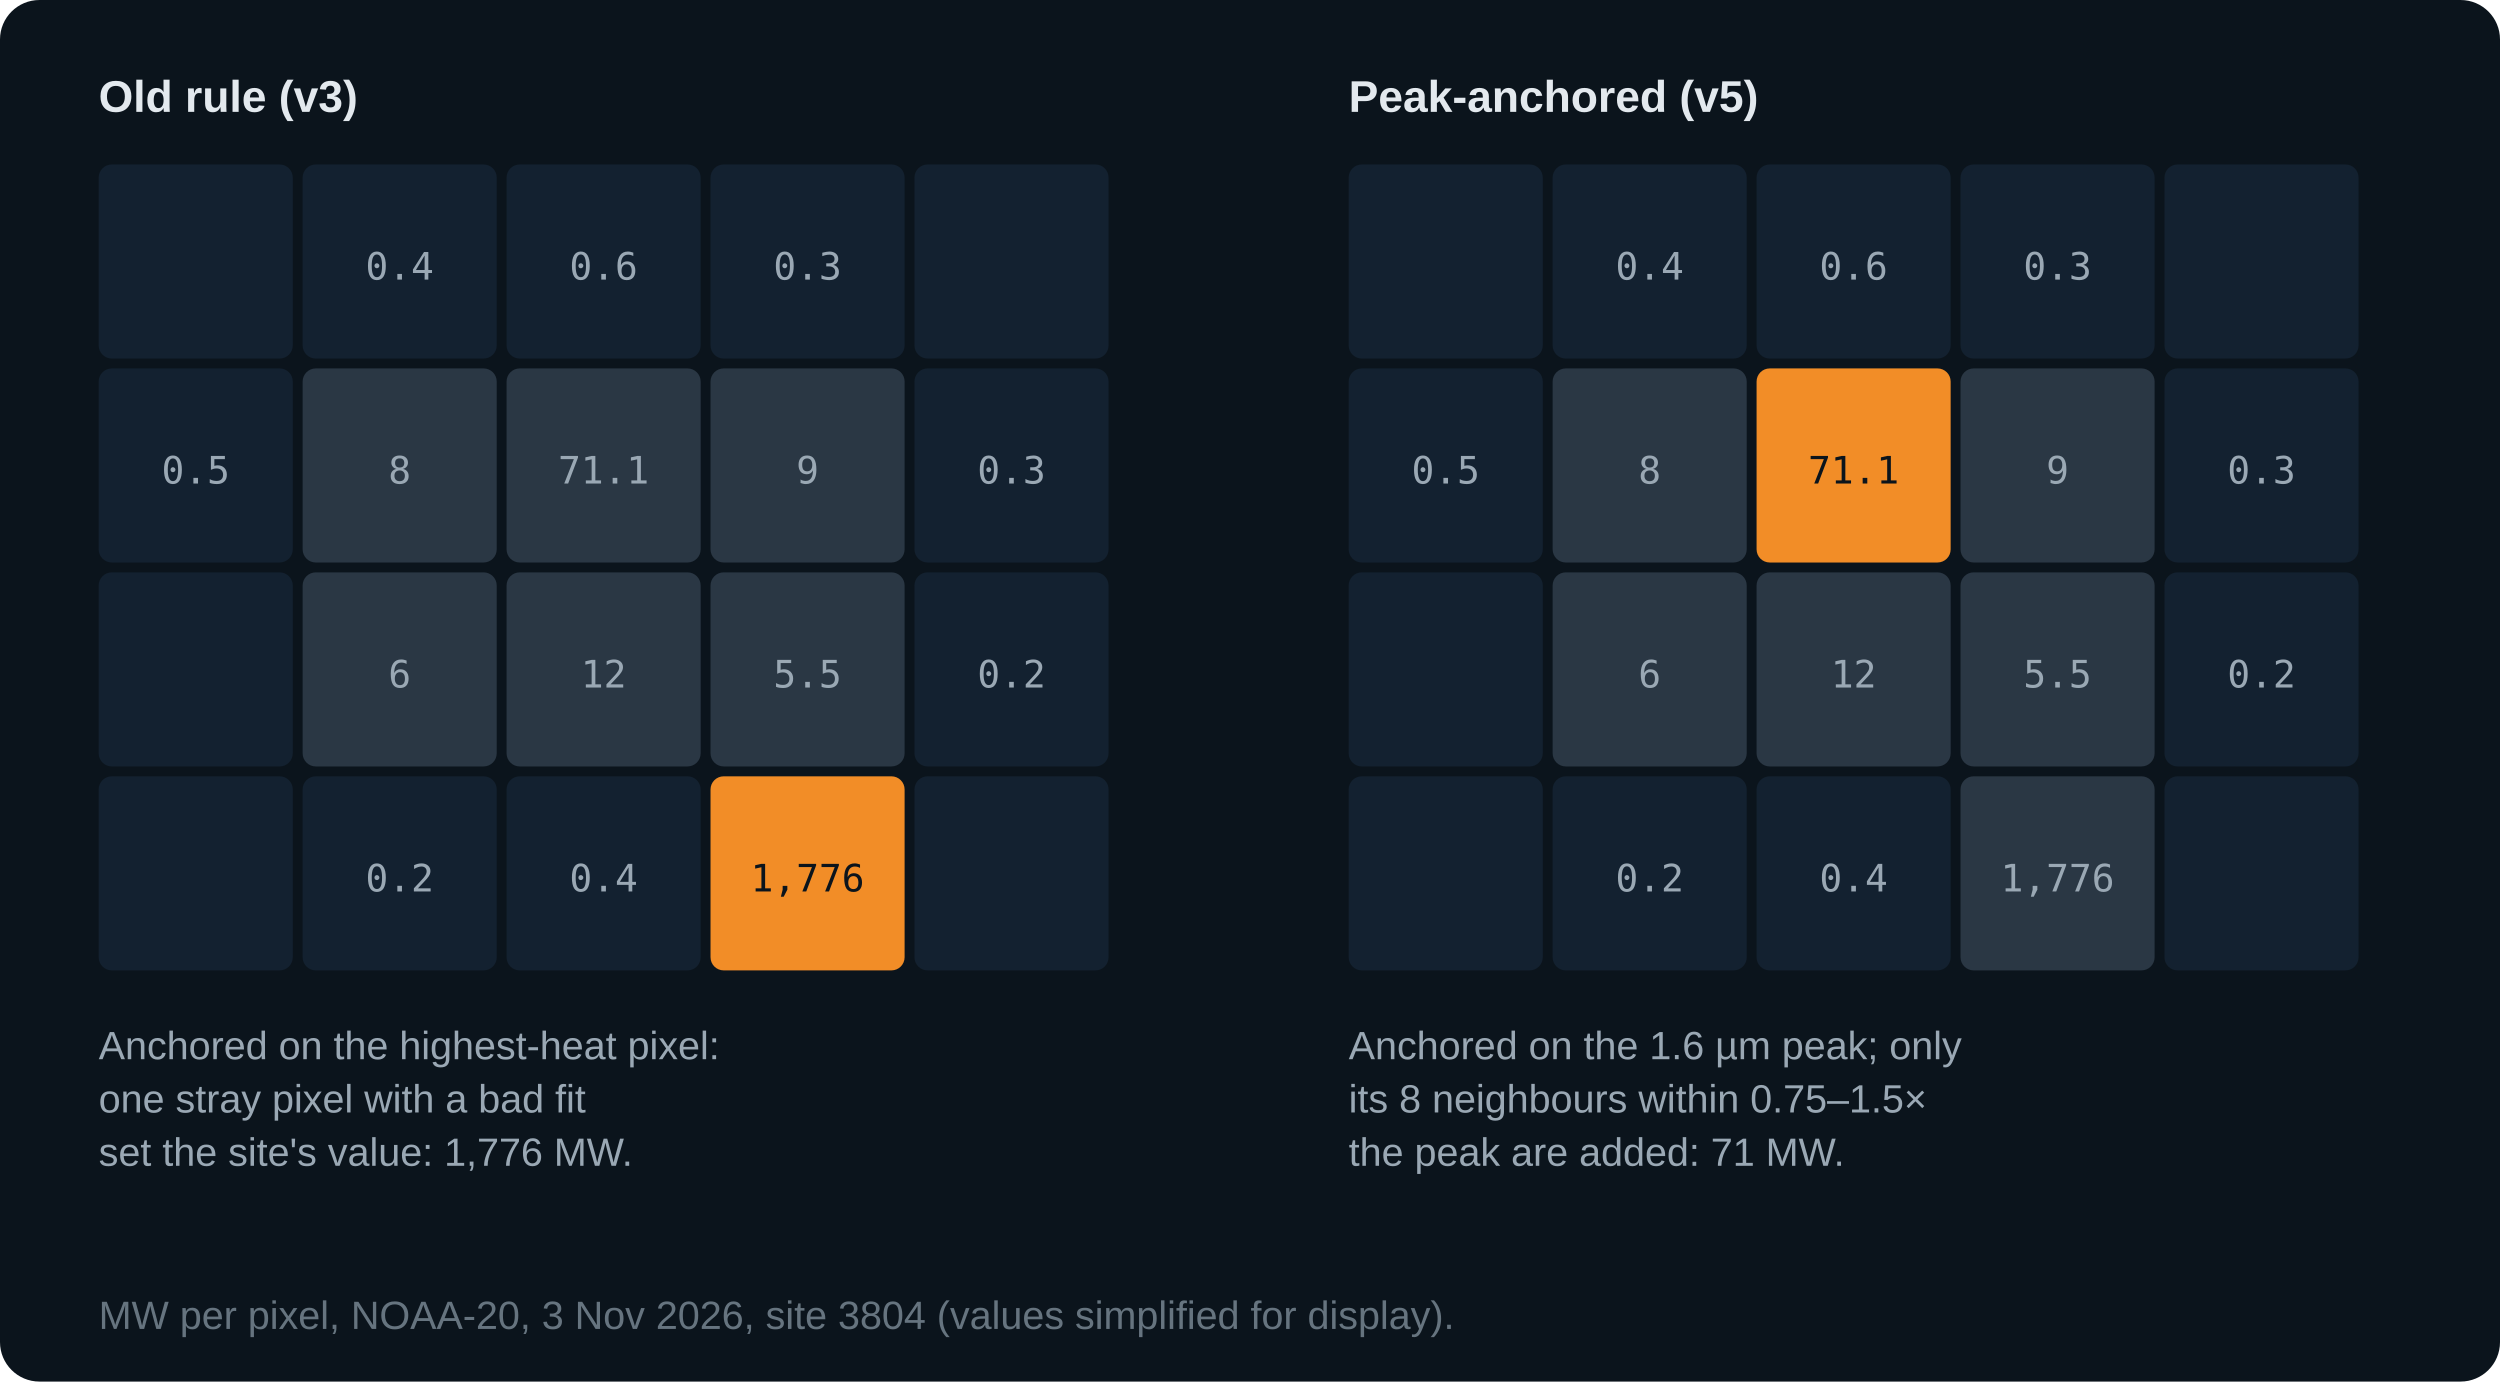
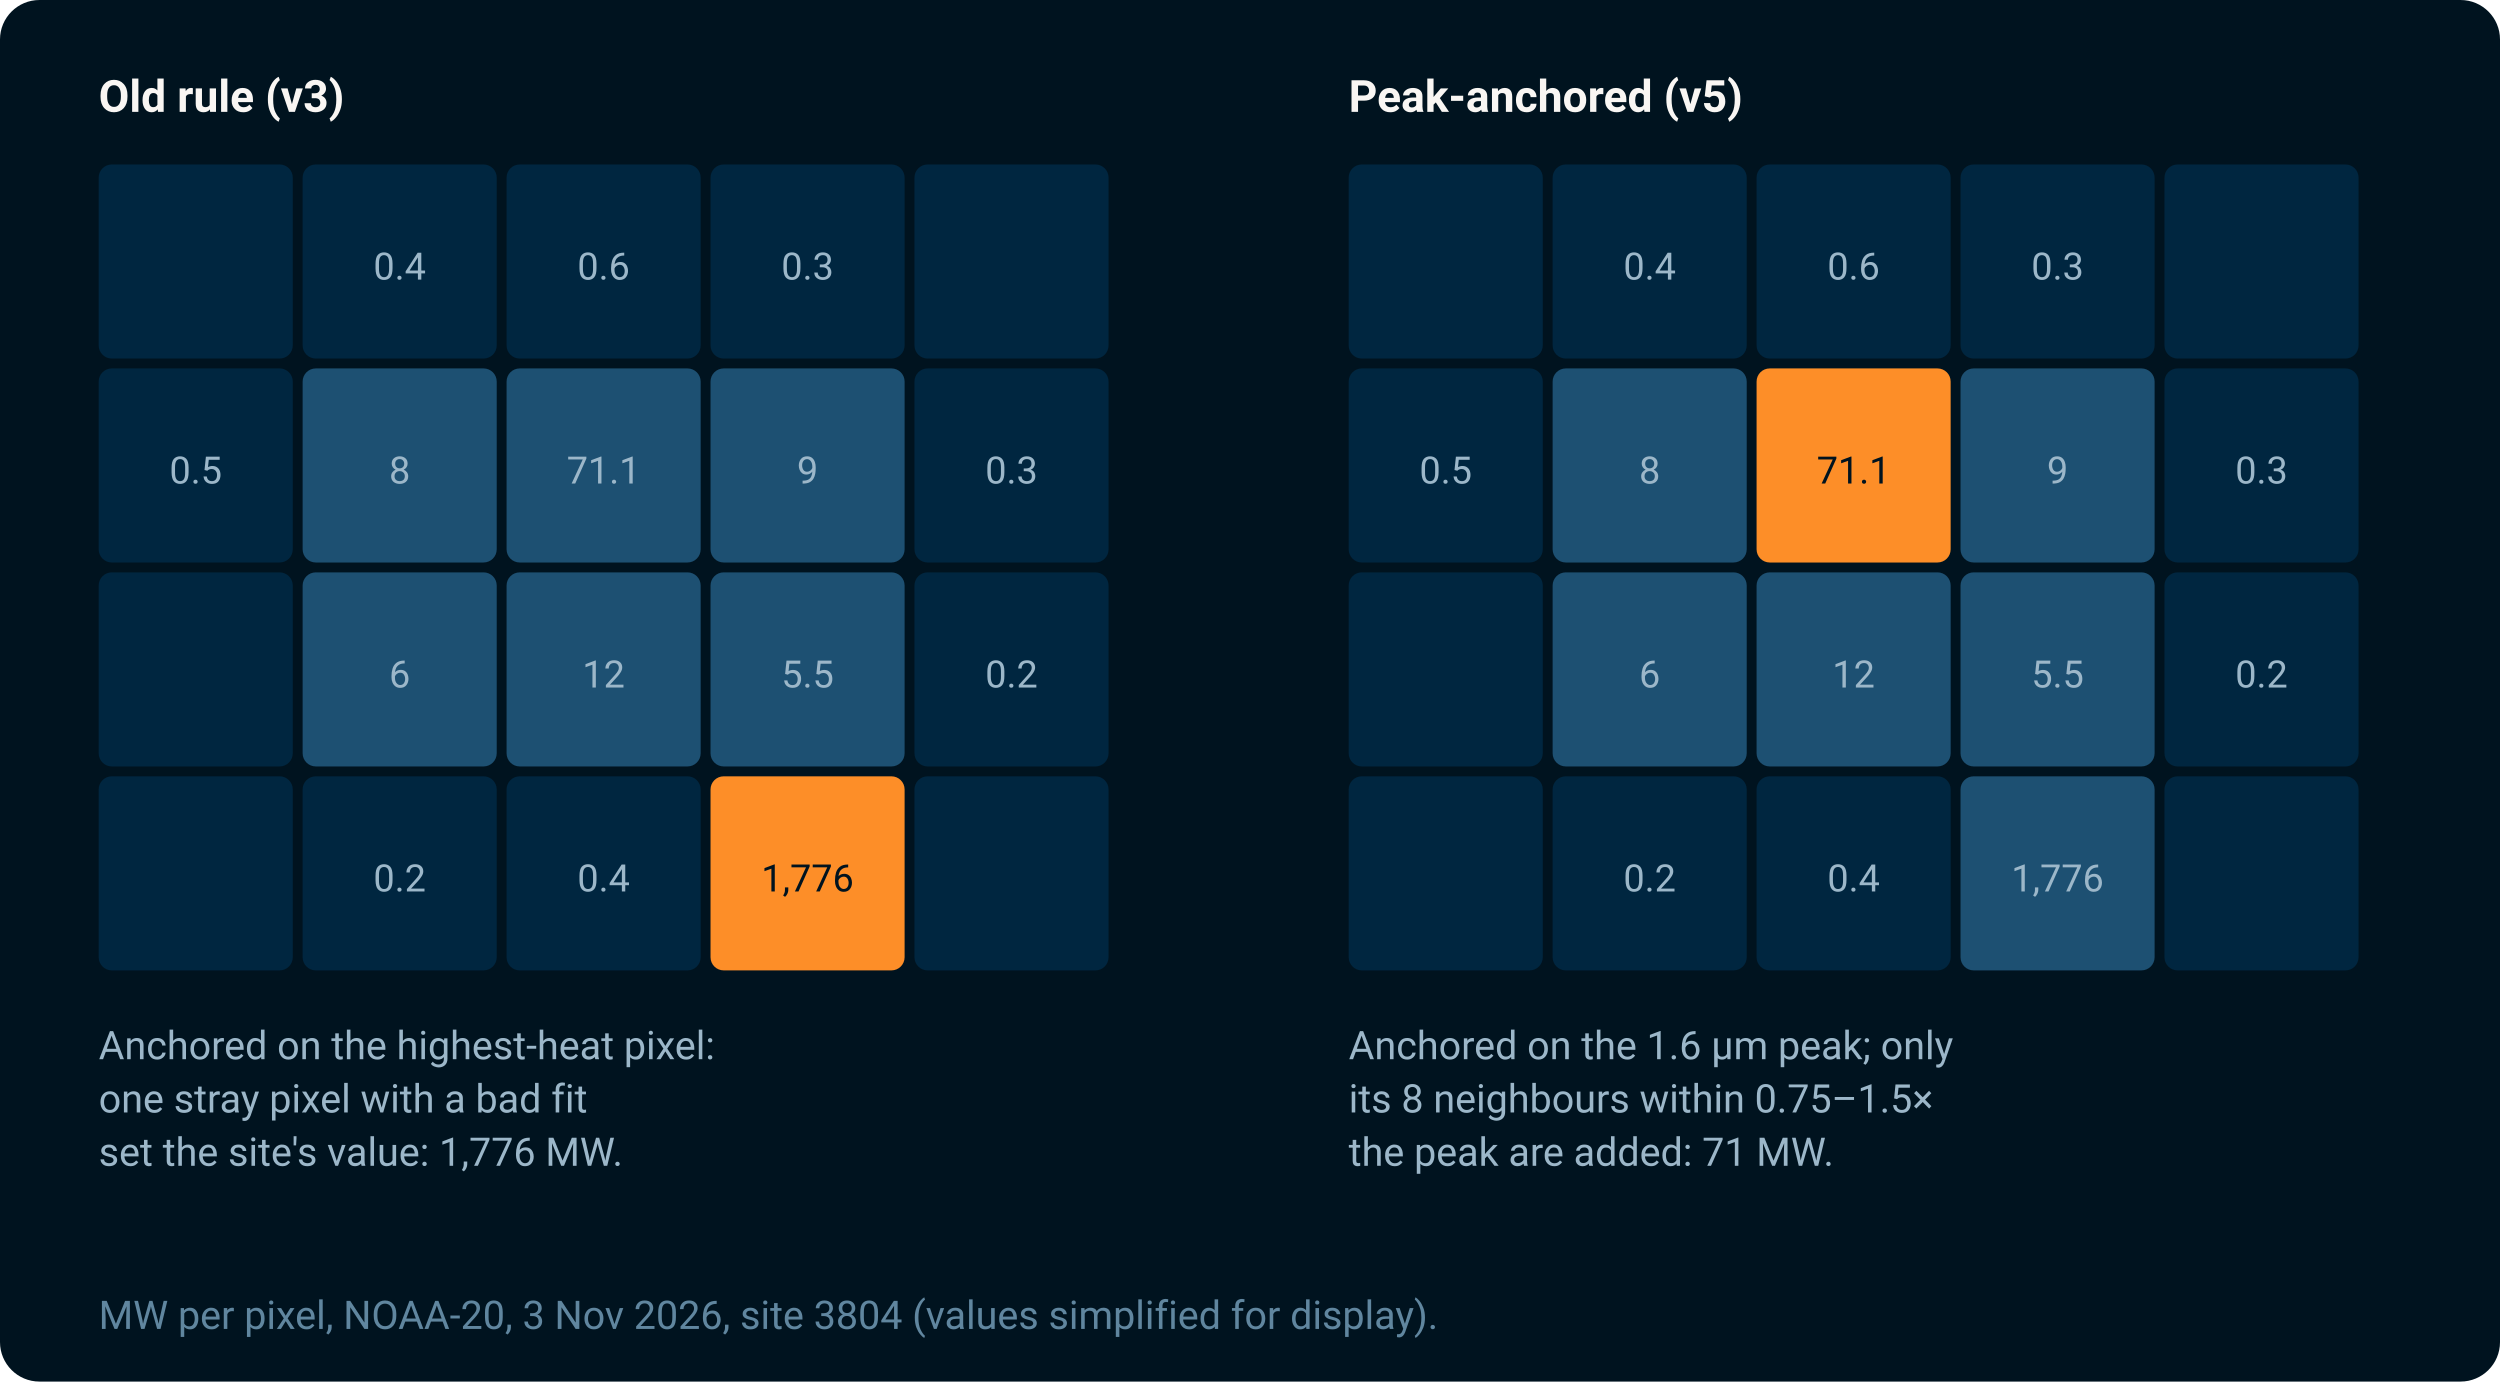
<svg xmlns="http://www.w3.org/2000/svg" viewBox="0 0 760 420" width="760" height="420" role="img" aria-label="Which pixels add up to a flare's radiant heat">
-   <rect width="760" height="420" rx="12" fill="#0b141c" />
-   <text x="30.0" y="34.0" fill="#e3e9ee" font-size="13.5" font-family="Archivo, 'Helvetica Neue', Arial, sans-serif" text-anchor="start" font-weight="650">Old rule (v3)</text>
-   <rect x="30.0" y="50.0" width="59.0" height="59.0" fill="#132130" rx="4" />
-   <rect x="92.0" y="50.0" width="59.0" height="59.0" fill="#132130" rx="4" />
-   <text x="121.5" y="85.0" fill="#9aa8b4" font-size="11.5" font-family="'IBM Plex Mono', Menlo, Consolas, monospace" text-anchor="middle" font-weight="400">0.4</text>
-   <rect x="154.0" y="50.0" width="59.0" height="59.0" fill="#132130" rx="4" />
-   <text x="183.5" y="85.0" fill="#9aa8b4" font-size="11.5" font-family="'IBM Plex Mono', Menlo, Consolas, monospace" text-anchor="middle" font-weight="400">0.6</text>
-   <rect x="216.0" y="50.0" width="59.0" height="59.0" fill="#132130" rx="4" />
-   <text x="245.5" y="85.0" fill="#9aa8b4" font-size="11.5" font-family="'IBM Plex Mono', Menlo, Consolas, monospace" text-anchor="middle" font-weight="400">0.3</text>
-   <rect x="278.0" y="50.0" width="59.0" height="59.0" fill="#132130" rx="4" />
-   <rect x="30.0" y="112.0" width="59.0" height="59.0" fill="#132130" rx="4" />
-   <text x="59.5" y="147.0" fill="#9aa8b4" font-size="11.5" font-family="'IBM Plex Mono', Menlo, Consolas, monospace" text-anchor="middle" font-weight="400">0.5</text>
-   <rect x="92.0" y="112.0" width="59.0" height="59.0" fill="#2a3744" rx="4" />
-   <text x="121.5" y="147.0" fill="#9aa8b4" font-size="11.5" font-family="'IBM Plex Mono', Menlo, Consolas, monospace" text-anchor="middle" font-weight="400">8</text>
-   <rect x="154.0" y="112.0" width="59.0" height="59.0" fill="#2a3744" rx="4" />
-   <text x="183.5" y="147.0" fill="#9aa8b4" font-size="11.5" font-family="'IBM Plex Mono', Menlo, Consolas, monospace" text-anchor="middle" font-weight="400">71.1</text>
-   <rect x="216.0" y="112.0" width="59.0" height="59.0" fill="#2a3744" rx="4" />
-   <text x="245.5" y="147.0" fill="#9aa8b4" font-size="11.5" font-family="'IBM Plex Mono', Menlo, Consolas, monospace" text-anchor="middle" font-weight="400">9</text>
-   <rect x="278.0" y="112.0" width="59.0" height="59.0" fill="#132130" rx="4" />
-   <text x="307.5" y="147.0" fill="#9aa8b4" font-size="11.5" font-family="'IBM Plex Mono', Menlo, Consolas, monospace" text-anchor="middle" font-weight="400">0.3</text>
-   <rect x="30.0" y="174.0" width="59.0" height="59.0" fill="#132130" rx="4" />
-   <rect x="92.0" y="174.0" width="59.0" height="59.0" fill="#2a3744" rx="4" />
-   <text x="121.5" y="209.0" fill="#9aa8b4" font-size="11.5" font-family="'IBM Plex Mono', Menlo, Consolas, monospace" text-anchor="middle" font-weight="400">6</text>
-   <rect x="154.0" y="174.0" width="59.0" height="59.0" fill="#2a3744" rx="4" />
-   <text x="183.5" y="209.0" fill="#9aa8b4" font-size="11.5" font-family="'IBM Plex Mono', Menlo, Consolas, monospace" text-anchor="middle" font-weight="400">12</text>
-   <rect x="216.0" y="174.0" width="59.0" height="59.0" fill="#2a3744" rx="4" />
-   <text x="245.5" y="209.0" fill="#9aa8b4" font-size="11.5" font-family="'IBM Plex Mono', Menlo, Consolas, monospace" text-anchor="middle" font-weight="400">5.5</text>
-   <rect x="278.0" y="174.0" width="59.0" height="59.0" fill="#132130" rx="4" />
-   <text x="307.5" y="209.0" fill="#9aa8b4" font-size="11.5" font-family="'IBM Plex Mono', Menlo, Consolas, monospace" text-anchor="middle" font-weight="400">0.2</text>
-   <rect x="30.0" y="236.0" width="59.0" height="59.0" fill="#132130" rx="4" />
-   <rect x="92.0" y="236.0" width="59.0" height="59.0" fill="#132130" rx="4" />
-   <text x="121.5" y="271.0" fill="#9aa8b4" font-size="11.5" font-family="'IBM Plex Mono', Menlo, Consolas, monospace" text-anchor="middle" font-weight="400">0.2</text>
-   <rect x="154.0" y="236.0" width="59.0" height="59.0" fill="#132130" rx="4" />
-   <text x="183.5" y="271.0" fill="#9aa8b4" font-size="11.5" font-family="'IBM Plex Mono', Menlo, Consolas, monospace" text-anchor="middle" font-weight="400">0.4</text>
-   <rect x="216.0" y="236.0" width="59.0" height="59.0" fill="#f28d27" rx="4" />
-   <text x="245.5" y="271.0" fill="#0b141c" font-size="11.5" font-family="'IBM Plex Mono', Menlo, Consolas, monospace" text-anchor="middle" font-weight="400">1,776</text>
-   <rect x="278.0" y="236.0" width="59.0" height="59.0" fill="#132130" rx="4" />
-   <text x="30.0" y="322.0" fill="#9aa8b4" font-size="12" font-family="Archivo, 'Helvetica Neue', Arial, sans-serif" text-anchor="start" font-weight="400">Anchored on the highest-heat pixel:</text>
-   <text x="30.0" y="338.2" fill="#9aa8b4" font-size="12" font-family="Archivo, 'Helvetica Neue', Arial, sans-serif" text-anchor="start" font-weight="400">one stray pixel with a bad fit</text>
-   <text x="30.0" y="354.4" fill="#9aa8b4" font-size="12" font-family="Archivo, 'Helvetica Neue', Arial, sans-serif" text-anchor="start" font-weight="400">set the site's value: 1,776 MW.</text>
-   <text x="410.0" y="34.0" fill="#e3e9ee" font-size="13.5" font-family="Archivo, 'Helvetica Neue', Arial, sans-serif" text-anchor="start" font-weight="650">Peak-anchored (v5)</text>
-   <rect x="410.0" y="50.0" width="59.0" height="59.0" fill="#132130" rx="4" />
-   <rect x="472.0" y="50.0" width="59.0" height="59.0" fill="#132130" rx="4" />
-   <text x="501.5" y="85.0" fill="#9aa8b4" font-size="11.5" font-family="'IBM Plex Mono', Menlo, Consolas, monospace" text-anchor="middle" font-weight="400">0.4</text>
-   <rect x="534.0" y="50.0" width="59.0" height="59.0" fill="#132130" rx="4" />
-   <text x="563.5" y="85.0" fill="#9aa8b4" font-size="11.5" font-family="'IBM Plex Mono', Menlo, Consolas, monospace" text-anchor="middle" font-weight="400">0.6</text>
-   <rect x="596.0" y="50.0" width="59.0" height="59.0" fill="#132130" rx="4" />
-   <text x="625.5" y="85.0" fill="#9aa8b4" font-size="11.5" font-family="'IBM Plex Mono', Menlo, Consolas, monospace" text-anchor="middle" font-weight="400">0.3</text>
-   <rect x="658.0" y="50.0" width="59.0" height="59.0" fill="#132130" rx="4" />
-   <rect x="410.0" y="112.0" width="59.0" height="59.0" fill="#132130" rx="4" />
-   <text x="439.5" y="147.0" fill="#9aa8b4" font-size="11.5" font-family="'IBM Plex Mono', Menlo, Consolas, monospace" text-anchor="middle" font-weight="400">0.5</text>
-   <rect x="472.0" y="112.0" width="59.0" height="59.0" fill="#2a3744" rx="4" />
-   <text x="501.5" y="147.0" fill="#9aa8b4" font-size="11.5" font-family="'IBM Plex Mono', Menlo, Consolas, monospace" text-anchor="middle" font-weight="400">8</text>
-   <rect x="534.0" y="112.0" width="59.0" height="59.0" fill="#f28d27" rx="4" />
-   <text x="563.5" y="147.0" fill="#0b141c" font-size="11.5" font-family="'IBM Plex Mono', Menlo, Consolas, monospace" text-anchor="middle" font-weight="400">71.1</text>
-   <rect x="596.0" y="112.0" width="59.0" height="59.0" fill="#2a3744" rx="4" />
-   <text x="625.5" y="147.0" fill="#9aa8b4" font-size="11.5" font-family="'IBM Plex Mono', Menlo, Consolas, monospace" text-anchor="middle" font-weight="400">9</text>
-   <rect x="658.0" y="112.0" width="59.0" height="59.0" fill="#132130" rx="4" />
-   <text x="687.5" y="147.0" fill="#9aa8b4" font-size="11.5" font-family="'IBM Plex Mono', Menlo, Consolas, monospace" text-anchor="middle" font-weight="400">0.3</text>
-   <rect x="410.0" y="174.0" width="59.0" height="59.0" fill="#132130" rx="4" />
-   <rect x="472.0" y="174.0" width="59.0" height="59.0" fill="#2a3744" rx="4" />
-   <text x="501.5" y="209.0" fill="#9aa8b4" font-size="11.5" font-family="'IBM Plex Mono', Menlo, Consolas, monospace" text-anchor="middle" font-weight="400">6</text>
-   <rect x="534.0" y="174.0" width="59.0" height="59.0" fill="#2a3744" rx="4" />
-   <text x="563.5" y="209.0" fill="#9aa8b4" font-size="11.5" font-family="'IBM Plex Mono', Menlo, Consolas, monospace" text-anchor="middle" font-weight="400">12</text>
-   <rect x="596.0" y="174.0" width="59.0" height="59.0" fill="#2a3744" rx="4" />
-   <text x="625.5" y="209.0" fill="#9aa8b4" font-size="11.5" font-family="'IBM Plex Mono', Menlo, Consolas, monospace" text-anchor="middle" font-weight="400">5.5</text>
-   <rect x="658.0" y="174.0" width="59.0" height="59.0" fill="#132130" rx="4" />
-   <text x="687.5" y="209.0" fill="#9aa8b4" font-size="11.5" font-family="'IBM Plex Mono', Menlo, Consolas, monospace" text-anchor="middle" font-weight="400">0.2</text>
-   <rect x="410.0" y="236.0" width="59.0" height="59.0" fill="#132130" rx="4" />
-   <rect x="472.0" y="236.0" width="59.0" height="59.0" fill="#132130" rx="4" />
-   <text x="501.5" y="271.0" fill="#9aa8b4" font-size="11.5" font-family="'IBM Plex Mono', Menlo, Consolas, monospace" text-anchor="middle" font-weight="400">0.2</text>
-   <rect x="534.0" y="236.0" width="59.0" height="59.0" fill="#132130" rx="4" />
-   <text x="563.5" y="271.0" fill="#9aa8b4" font-size="11.5" font-family="'IBM Plex Mono', Menlo, Consolas, monospace" text-anchor="middle" font-weight="400">0.4</text>
-   <rect x="596.0" y="236.0" width="59.0" height="59.0" fill="#2a3744" rx="4" />
-   <text x="625.5" y="271.0" fill="#9aa8b4" font-size="11.5" font-family="'IBM Plex Mono', Menlo, Consolas, monospace" text-anchor="middle" font-weight="400">1,776</text>
-   <rect x="658.0" y="236.0" width="59.0" height="59.0" fill="#132130" rx="4" />
-   <text x="410.0" y="322.0" fill="#9aa8b4" font-size="12" font-family="Archivo, 'Helvetica Neue', Arial, sans-serif" text-anchor="start" font-weight="400">Anchored on the 1.6 µm peak; only</text>
-   <text x="410.0" y="338.2" fill="#9aa8b4" font-size="12" font-family="Archivo, 'Helvetica Neue', Arial, sans-serif" text-anchor="start" font-weight="400">its 8 neighbours within 0.75–1.5×</text>
-   <text x="410.0" y="354.4" fill="#9aa8b4" font-size="12" font-family="Archivo, 'Helvetica Neue', Arial, sans-serif" text-anchor="start" font-weight="400">the peak are added: 71 MW.</text>
-   <text x="30.0" y="404.0" fill="#66747f" font-size="12" font-family="Archivo, 'Helvetica Neue', Arial, sans-serif" text-anchor="start" font-weight="400">MW per pixel, NOAA-20, 3 Nov 2026, site 3804 (values simplified for display).</text>
+   <rect width="760" height="420" rx="12" fill="#00131F" />
+   <text x="30.0" y="34.0" fill="#F9F6F3" font-size="13.5" font-family="'PP Neue Montreal', Roboto, Arial, sans-serif" text-anchor="start" font-weight="650">Old rule (v3)</text>
+   <rect x="30.0" y="50.0" width="59.0" height="59.0" fill="#002640" rx="4" />
+   <rect x="92.0" y="50.0" width="59.0" height="59.0" fill="#002640" rx="4" />
+   <text x="121.5" y="85.0" fill="#9CB7C9" font-size="11.5" font-family="Roboto, Arial, sans-serif" text-anchor="middle" font-weight="400">0.4</text>
+   <rect x="154.0" y="50.0" width="59.0" height="59.0" fill="#002640" rx="4" />
+   <text x="183.5" y="85.0" fill="#9CB7C9" font-size="11.5" font-family="Roboto, Arial, sans-serif" text-anchor="middle" font-weight="400">0.6</text>
+   <rect x="216.0" y="50.0" width="59.0" height="59.0" fill="#002640" rx="4" />
+   <text x="245.5" y="85.0" fill="#9CB7C9" font-size="11.5" font-family="Roboto, Arial, sans-serif" text-anchor="middle" font-weight="400">0.3</text>
+   <rect x="278.0" y="50.0" width="59.0" height="59.0" fill="#002640" rx="4" />
+   <rect x="30.0" y="112.0" width="59.0" height="59.0" fill="#002640" rx="4" />
+   <text x="59.5" y="147.0" fill="#9CB7C9" font-size="11.5" font-family="Roboto, Arial, sans-serif" text-anchor="middle" font-weight="400">0.5</text>
+   <rect x="92.0" y="112.0" width="59.0" height="59.0" fill="#1D5072" rx="4" />
+   <text x="121.5" y="147.0" fill="#9CB7C9" font-size="11.5" font-family="Roboto, Arial, sans-serif" text-anchor="middle" font-weight="400">8</text>
+   <rect x="154.0" y="112.0" width="59.0" height="59.0" fill="#1D5072" rx="4" />
+   <text x="183.5" y="147.0" fill="#9CB7C9" font-size="11.5" font-family="Roboto, Arial, sans-serif" text-anchor="middle" font-weight="400">71.1</text>
+   <rect x="216.0" y="112.0" width="59.0" height="59.0" fill="#1D5072" rx="4" />
+   <text x="245.5" y="147.0" fill="#9CB7C9" font-size="11.5" font-family="Roboto, Arial, sans-serif" text-anchor="middle" font-weight="400">9</text>
+   <rect x="278.0" y="112.0" width="59.0" height="59.0" fill="#002640" rx="4" />
+   <text x="307.5" y="147.0" fill="#9CB7C9" font-size="11.5" font-family="Roboto, Arial, sans-serif" text-anchor="middle" font-weight="400">0.3</text>
+   <rect x="30.0" y="174.0" width="59.0" height="59.0" fill="#002640" rx="4" />
+   <rect x="92.0" y="174.0" width="59.0" height="59.0" fill="#1D5072" rx="4" />
+   <text x="121.5" y="209.0" fill="#9CB7C9" font-size="11.5" font-family="Roboto, Arial, sans-serif" text-anchor="middle" font-weight="400">6</text>
+   <rect x="154.0" y="174.0" width="59.0" height="59.0" fill="#1D5072" rx="4" />
+   <text x="183.5" y="209.0" fill="#9CB7C9" font-size="11.5" font-family="Roboto, Arial, sans-serif" text-anchor="middle" font-weight="400">12</text>
+   <rect x="216.0" y="174.0" width="59.0" height="59.0" fill="#1D5072" rx="4" />
+   <text x="245.5" y="209.0" fill="#9CB7C9" font-size="11.5" font-family="Roboto, Arial, sans-serif" text-anchor="middle" font-weight="400">5.5</text>
+   <rect x="278.0" y="174.0" width="59.0" height="59.0" fill="#002640" rx="4" />
+   <text x="307.5" y="209.0" fill="#9CB7C9" font-size="11.5" font-family="Roboto, Arial, sans-serif" text-anchor="middle" font-weight="400">0.2</text>
+   <rect x="30.0" y="236.0" width="59.0" height="59.0" fill="#002640" rx="4" />
+   <rect x="92.0" y="236.0" width="59.0" height="59.0" fill="#002640" rx="4" />
+   <text x="121.5" y="271.0" fill="#9CB7C9" font-size="11.5" font-family="Roboto, Arial, sans-serif" text-anchor="middle" font-weight="400">0.2</text>
+   <rect x="154.0" y="236.0" width="59.0" height="59.0" fill="#002640" rx="4" />
+   <text x="183.5" y="271.0" fill="#9CB7C9" font-size="11.5" font-family="Roboto, Arial, sans-serif" text-anchor="middle" font-weight="400">0.4</text>
+   <rect x="216.0" y="236.0" width="59.0" height="59.0" fill="#FD8E28" rx="4" />
+   <text x="245.5" y="271.0" fill="#00131F" font-size="11.5" font-family="Roboto, Arial, sans-serif" text-anchor="middle" font-weight="400">1,776</text>
+   <rect x="278.0" y="236.0" width="59.0" height="59.0" fill="#002640" rx="4" />
+   <text x="30.0" y="322.0" fill="#9CB7C9" font-size="12" font-family="'PP Neue Montreal', Roboto, Arial, sans-serif" text-anchor="start" font-weight="400">Anchored on the highest-heat pixel:</text>
+   <text x="30.0" y="338.2" fill="#9CB7C9" font-size="12" font-family="'PP Neue Montreal', Roboto, Arial, sans-serif" text-anchor="start" font-weight="400">one stray pixel with a bad fit</text>
+   <text x="30.0" y="354.4" fill="#9CB7C9" font-size="12" font-family="'PP Neue Montreal', Roboto, Arial, sans-serif" text-anchor="start" font-weight="400">set the site's value: 1,776 MW.</text>
+   <text x="410.0" y="34.0" fill="#F9F6F3" font-size="13.5" font-family="'PP Neue Montreal', Roboto, Arial, sans-serif" text-anchor="start" font-weight="650">Peak-anchored (v5)</text>
+   <rect x="410.0" y="50.0" width="59.0" height="59.0" fill="#002640" rx="4" />
+   <rect x="472.0" y="50.0" width="59.0" height="59.0" fill="#002640" rx="4" />
+   <text x="501.5" y="85.0" fill="#9CB7C9" font-size="11.5" font-family="Roboto, Arial, sans-serif" text-anchor="middle" font-weight="400">0.4</text>
+   <rect x="534.0" y="50.0" width="59.0" height="59.0" fill="#002640" rx="4" />
+   <text x="563.5" y="85.0" fill="#9CB7C9" font-size="11.5" font-family="Roboto, Arial, sans-serif" text-anchor="middle" font-weight="400">0.6</text>
+   <rect x="596.0" y="50.0" width="59.0" height="59.0" fill="#002640" rx="4" />
+   <text x="625.5" y="85.0" fill="#9CB7C9" font-size="11.5" font-family="Roboto, Arial, sans-serif" text-anchor="middle" font-weight="400">0.3</text>
+   <rect x="658.0" y="50.0" width="59.0" height="59.0" fill="#002640" rx="4" />
+   <rect x="410.0" y="112.0" width="59.0" height="59.0" fill="#002640" rx="4" />
+   <text x="439.5" y="147.0" fill="#9CB7C9" font-size="11.5" font-family="Roboto, Arial, sans-serif" text-anchor="middle" font-weight="400">0.5</text>
+   <rect x="472.0" y="112.0" width="59.0" height="59.0" fill="#1D5072" rx="4" />
+   <text x="501.5" y="147.0" fill="#9CB7C9" font-size="11.5" font-family="Roboto, Arial, sans-serif" text-anchor="middle" font-weight="400">8</text>
+   <rect x="534.0" y="112.0" width="59.0" height="59.0" fill="#FD8E28" rx="4" />
+   <text x="563.5" y="147.0" fill="#00131F" font-size="11.5" font-family="Roboto, Arial, sans-serif" text-anchor="middle" font-weight="400">71.1</text>
+   <rect x="596.0" y="112.0" width="59.0" height="59.0" fill="#1D5072" rx="4" />
+   <text x="625.5" y="147.0" fill="#9CB7C9" font-size="11.5" font-family="Roboto, Arial, sans-serif" text-anchor="middle" font-weight="400">9</text>
+   <rect x="658.0" y="112.0" width="59.0" height="59.0" fill="#002640" rx="4" />
+   <text x="687.5" y="147.0" fill="#9CB7C9" font-size="11.5" font-family="Roboto, Arial, sans-serif" text-anchor="middle" font-weight="400">0.3</text>
+   <rect x="410.0" y="174.0" width="59.0" height="59.0" fill="#002640" rx="4" />
+   <rect x="472.0" y="174.0" width="59.0" height="59.0" fill="#1D5072" rx="4" />
+   <text x="501.5" y="209.0" fill="#9CB7C9" font-size="11.5" font-family="Roboto, Arial, sans-serif" text-anchor="middle" font-weight="400">6</text>
+   <rect x="534.0" y="174.0" width="59.0" height="59.0" fill="#1D5072" rx="4" />
+   <text x="563.5" y="209.0" fill="#9CB7C9" font-size="11.5" font-family="Roboto, Arial, sans-serif" text-anchor="middle" font-weight="400">12</text>
+   <rect x="596.0" y="174.0" width="59.0" height="59.0" fill="#1D5072" rx="4" />
+   <text x="625.5" y="209.0" fill="#9CB7C9" font-size="11.5" font-family="Roboto, Arial, sans-serif" text-anchor="middle" font-weight="400">5.5</text>
+   <rect x="658.0" y="174.0" width="59.0" height="59.0" fill="#002640" rx="4" />
+   <text x="687.5" y="209.0" fill="#9CB7C9" font-size="11.5" font-family="Roboto, Arial, sans-serif" text-anchor="middle" font-weight="400">0.2</text>
+   <rect x="410.0" y="236.0" width="59.0" height="59.0" fill="#002640" rx="4" />
+   <rect x="472.0" y="236.0" width="59.0" height="59.0" fill="#002640" rx="4" />
+   <text x="501.5" y="271.0" fill="#9CB7C9" font-size="11.5" font-family="Roboto, Arial, sans-serif" text-anchor="middle" font-weight="400">0.2</text>
+   <rect x="534.0" y="236.0" width="59.0" height="59.0" fill="#002640" rx="4" />
+   <text x="563.5" y="271.0" fill="#9CB7C9" font-size="11.5" font-family="Roboto, Arial, sans-serif" text-anchor="middle" font-weight="400">0.4</text>
+   <rect x="596.0" y="236.0" width="59.0" height="59.0" fill="#1D5072" rx="4" />
+   <text x="625.5" y="271.0" fill="#9CB7C9" font-size="11.5" font-family="Roboto, Arial, sans-serif" text-anchor="middle" font-weight="400">1,776</text>
+   <rect x="658.0" y="236.0" width="59.0" height="59.0" fill="#002640" rx="4" />
+   <text x="410.0" y="322.0" fill="#9CB7C9" font-size="12" font-family="'PP Neue Montreal', Roboto, Arial, sans-serif" text-anchor="start" font-weight="400">Anchored on the 1.6 µm peak; only</text>
+   <text x="410.0" y="338.2" fill="#9CB7C9" font-size="12" font-family="'PP Neue Montreal', Roboto, Arial, sans-serif" text-anchor="start" font-weight="400">its 8 neighbours within 0.75–1.5×</text>
+   <text x="410.0" y="354.4" fill="#9CB7C9" font-size="12" font-family="'PP Neue Montreal', Roboto, Arial, sans-serif" text-anchor="start" font-weight="400">the peak are added: 71 MW.</text>
+   <text x="30.0" y="404.0" fill="#60869F" font-size="12" font-family="'PP Neue Montreal', Roboto, Arial, sans-serif" text-anchor="start" font-weight="400">MW per pixel, NOAA-20, 3 Nov 2026, site 3804 (values simplified for display).</text>
</svg>
